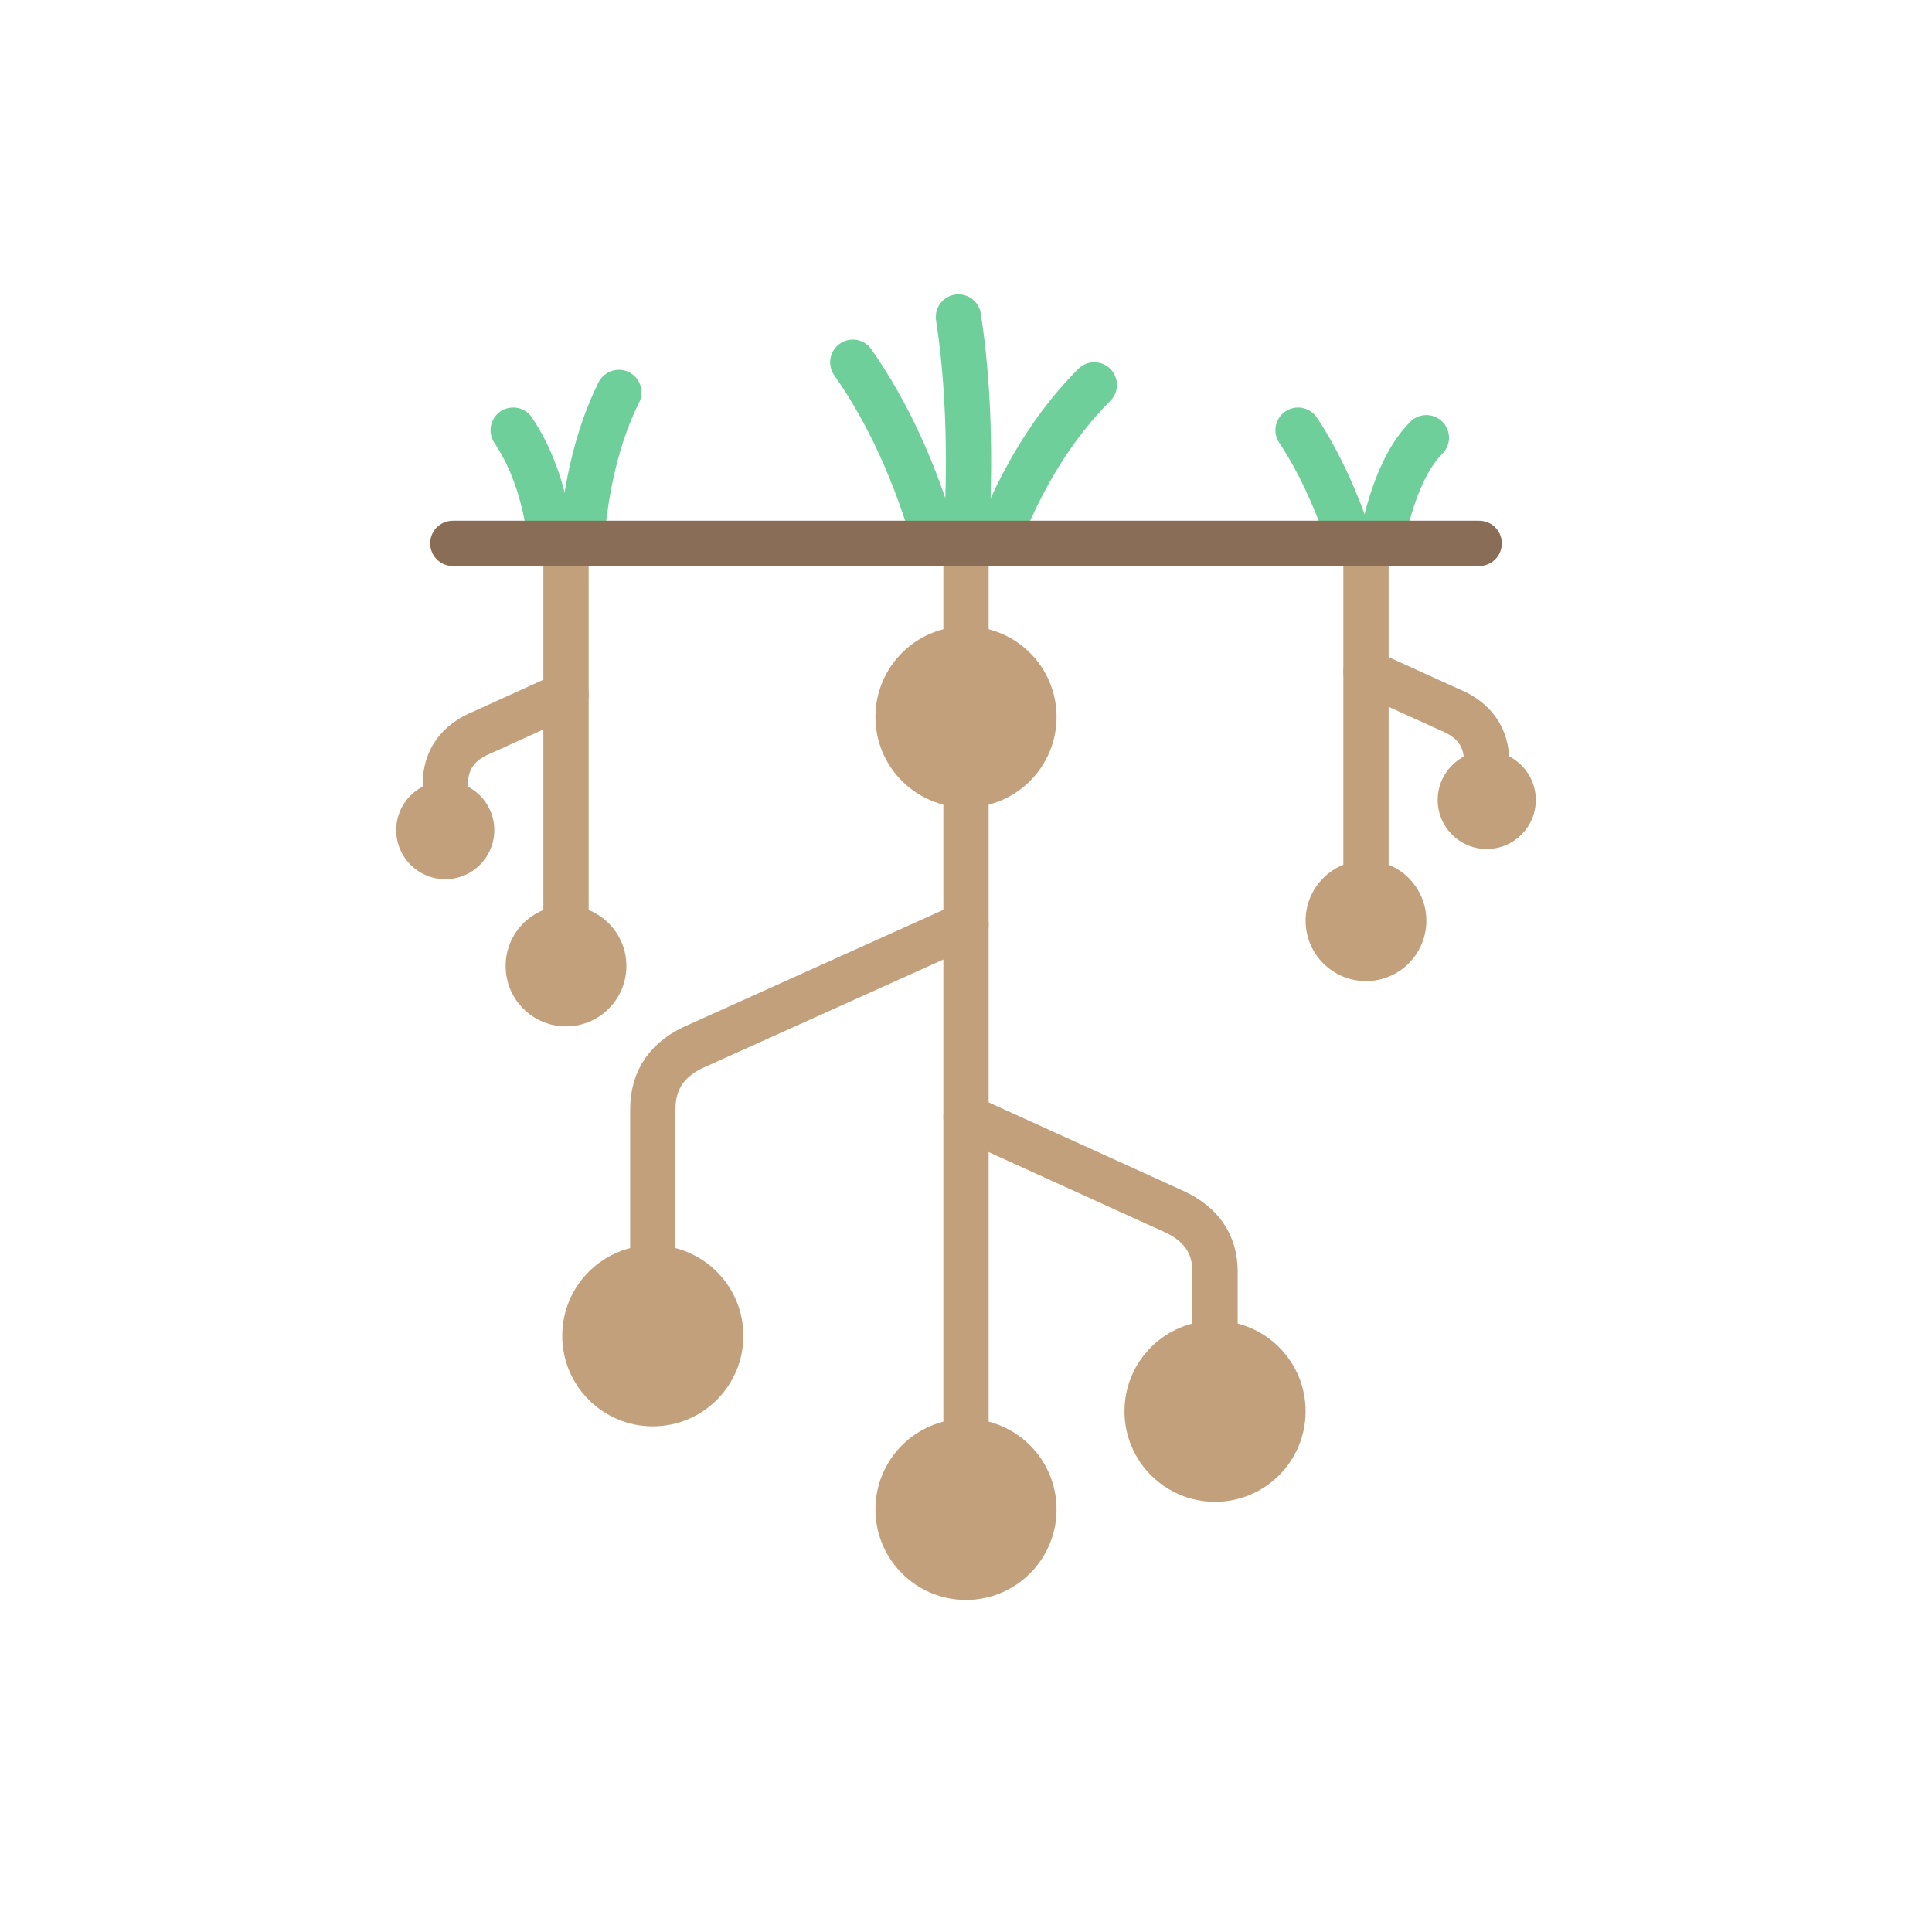
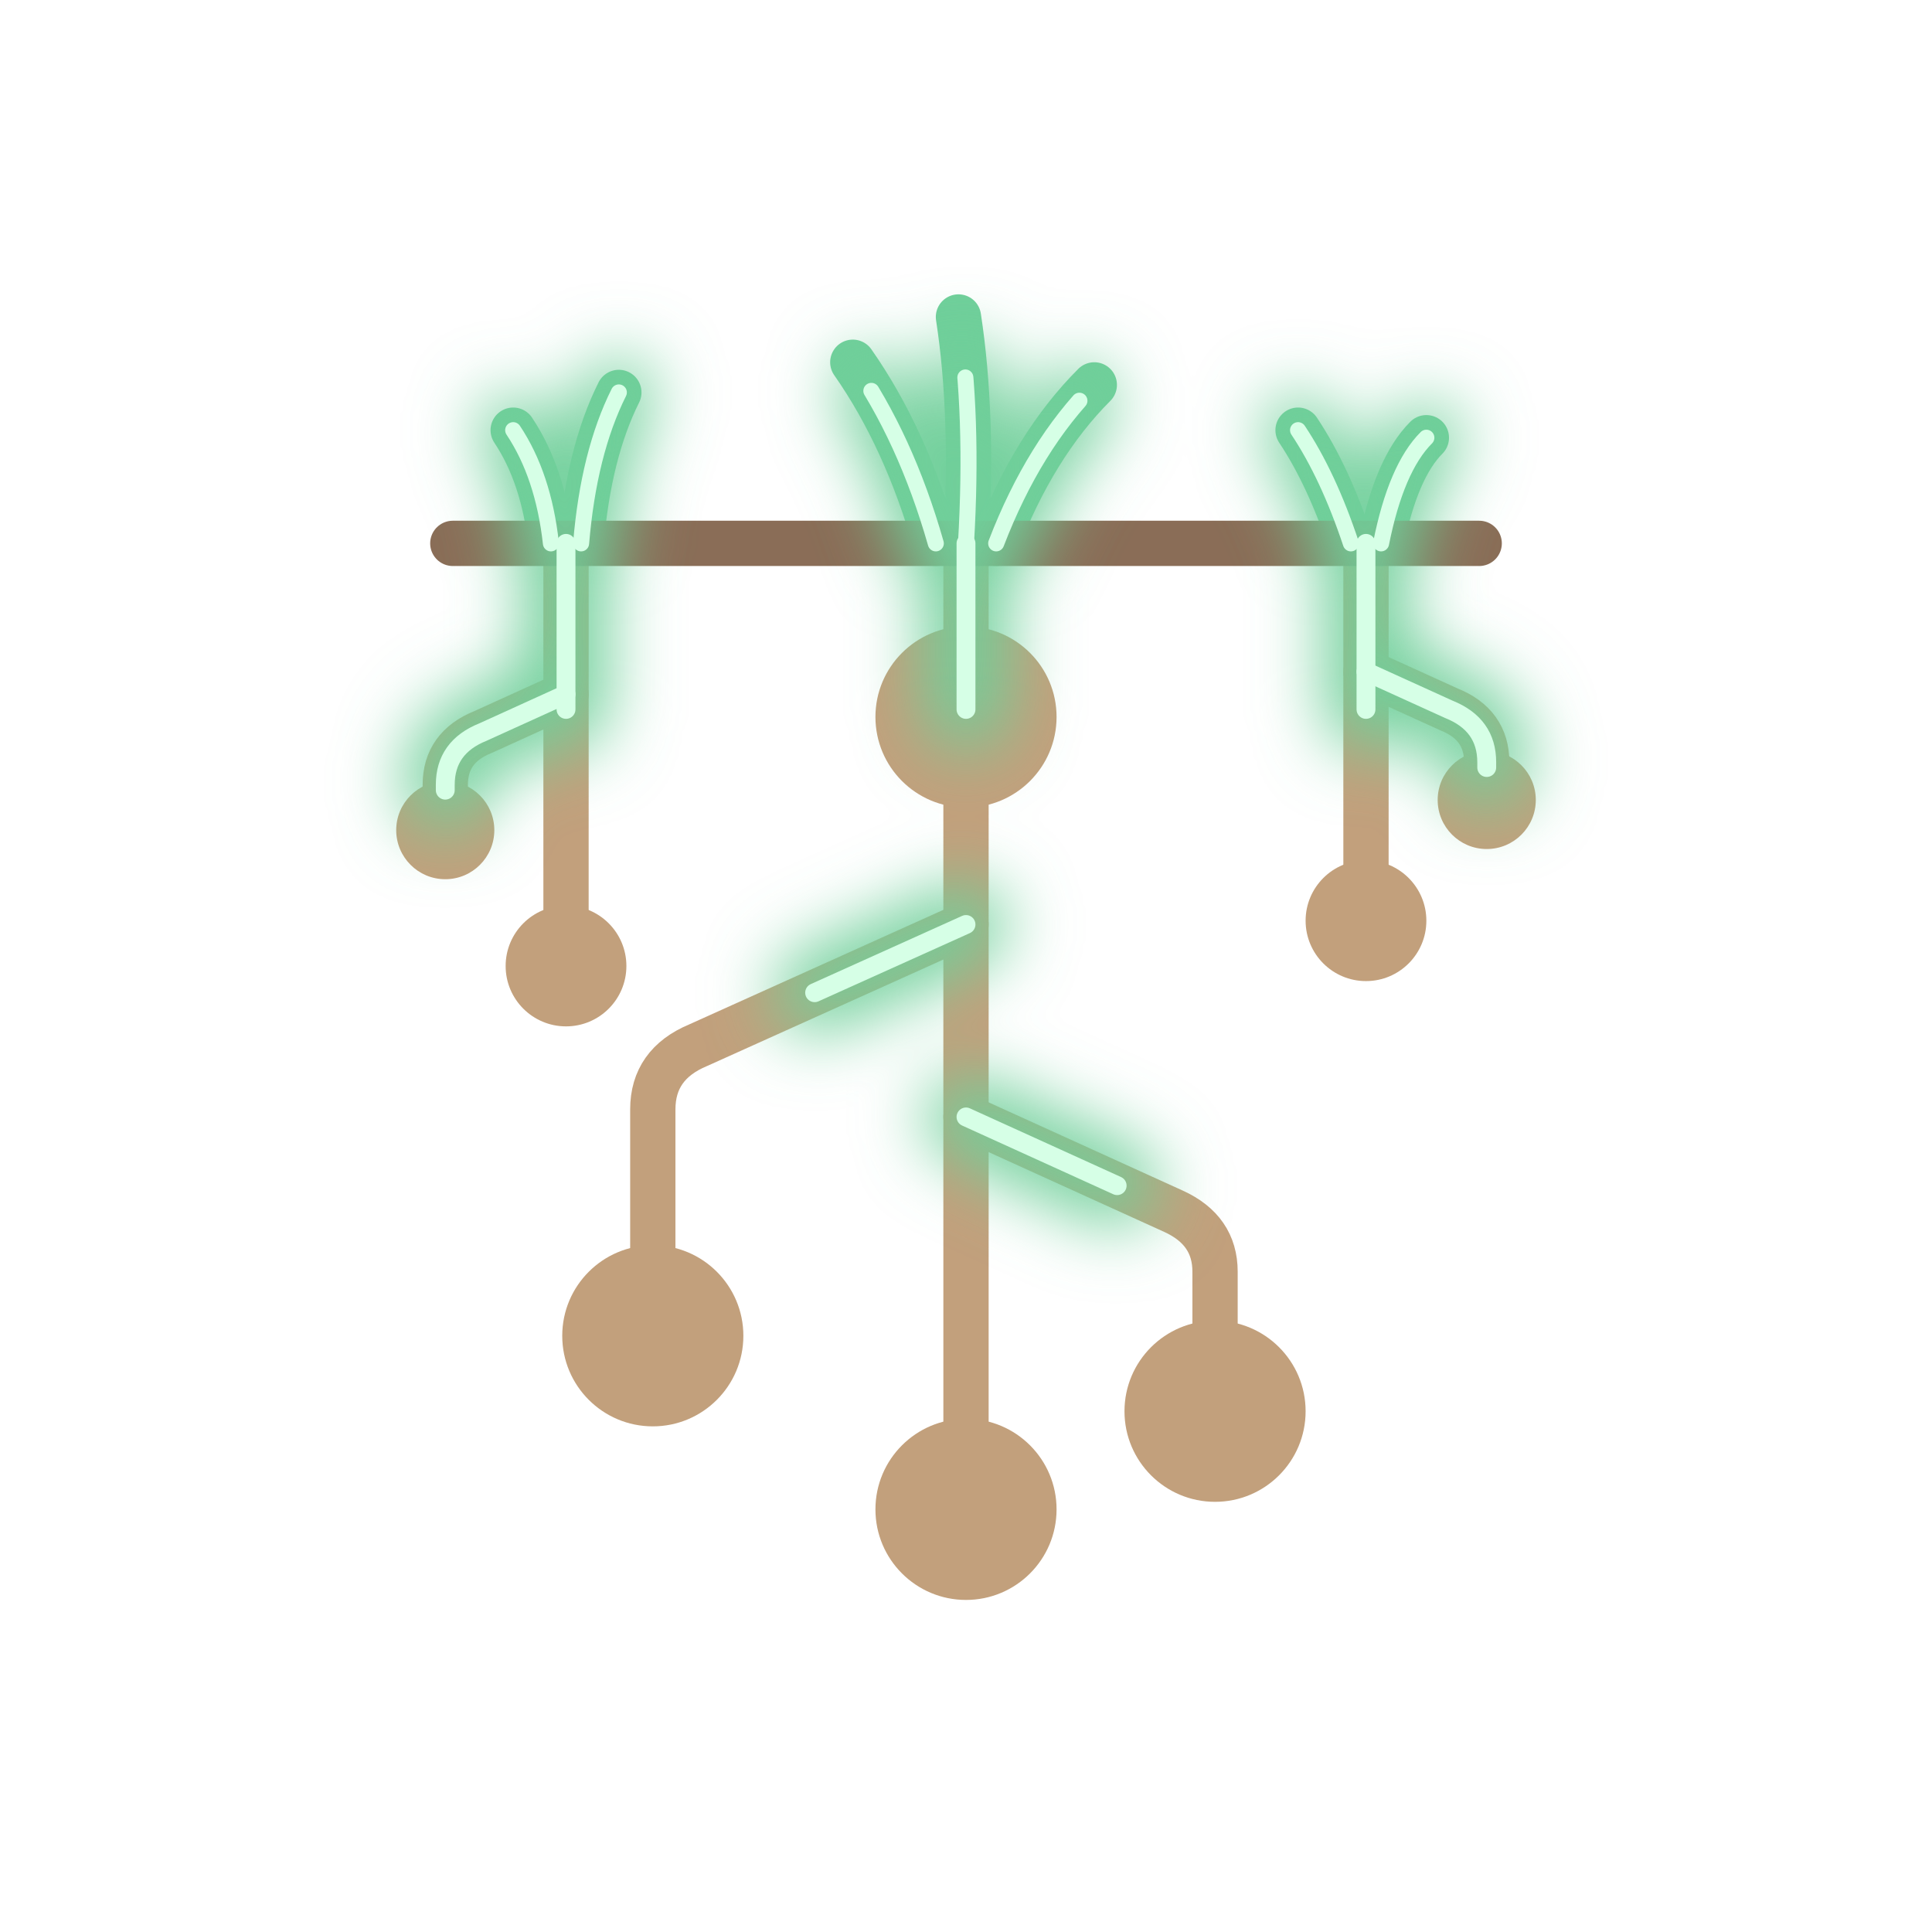
- <svg xmlns="http://www.w3.org/2000/svg" viewBox="0 0 512 512" width="512" height="512" role="img" aria-label="wokeai mark: three clumps of grass above a ground line; below, roots drawn as a branching network, each branch ending in a node (animated)">
+ <svg xmlns="http://www.w3.org/2000/svg" viewBox="0 0 512 512" width="512" height="512" role="img" aria-label="wokeai mark: three clumps of grass above a ground line; below, roots drawn as a branching network, each branch ending in a node (animated: light runs down to the nodes, then back up to the grass)">
  <g fill="none" stroke-linecap="round" stroke-linejoin="round" stroke="#c2a07c" stroke-width="12">
    <path d="M256 144 L256 400" />
    <path d="M256 245 L185 277 Q173 282 173 294 L173 354" />
    <path d="M256 296 L311 321 Q322 326 322 337 L322 374" />
    <path d="M150 144 L150 256" />
    <path d="M150 184 L128 194 Q118 198 118 208 L118 218" />
    <path d="M362 144 L362 244" />
    <path d="M362 178 L384 188 Q394 192 394 202 L394 210" />
  </g>
  <g fill="#c2a07c">
    <circle cx="256" cy="190" r="24" />
    <circle cx="173" cy="354" r="24" />
    <circle cx="322" cy="374" r="24" />
    <circle cx="256" cy="400" r="24" />
    <circle cx="118" cy="220" r="13" />
    <circle cx="150" cy="256" r="16" />
    <circle cx="394" cy="212" r="13" />
    <circle cx="362" cy="244" r="16" />
  </g>
  <g fill="none" stroke-linecap="round" stroke-linejoin="round" stroke="#6fcf9a" stroke-width="12">
    <path d="M256 144 Q258 110 254 84" />
    <path d="M248 144 Q240 116 226 96" />
    <path d="M264 144 Q274 118 290 102" />
    <path d="M154 144 Q156 120 164 104" />
    <path d="M146 144 Q144 126 136 114" />
    <path d="M358 144 Q352 126 344 114" />
    <path d="M366 144 Q370 124 378 116" />
  </g>
  <path fill="none" stroke-linecap="round" stroke-linejoin="round" stroke="#8a6d57" stroke-width="12" d="M120 144 H392" />
+   <style>@media (prefers-reduced-motion: reduce){.light{display:none}}</style>
  <defs>
    <filter id="glow" x="-50%" y="-50%" width="200%" height="200%">
      <feGaussianBlur stdDeviation="9" />
    </filter>
  </defs>
-   <g fill="none" stroke-linecap="round" stroke-linejoin="round" filter="url(#glow)">
-     <path d="M256 144 L256 400" pathLength="256" stroke="#6fcf9a" stroke-width="22" stroke-dasharray="44 768" stroke-opacity="0" />
-     <path d="M256 245 L185 277 Q173 282 173 294 L173 354" pathLength="162.88" stroke="#6fcf9a" stroke-width="22" stroke-dasharray="44 488.64" stroke-opacity="0" />
-     <path d="M256 296 L311 321 Q322 326 322 337 L322 374" pathLength="120.5" stroke="#6fcf9a" stroke-width="22" stroke-dasharray="44 361.5" stroke-opacity="0" />
-     <path d="M150 144 L150 256" pathLength="112" stroke="#6fcf9a" stroke-width="22" stroke-dasharray="44 336" stroke-opacity="0" />
-     <path d="M150 184 L128 194 Q118 198 118 208 L118 218" pathLength="54.94" stroke="#6fcf9a" stroke-width="22" stroke-dasharray="44 164.82" stroke-opacity="0" />
-     <path d="M362 144 L362 244" pathLength="100" stroke="#6fcf9a" stroke-width="22" stroke-dasharray="44 300" stroke-opacity="0" />
-     <path d="M362 178 L384 188 Q394 192 394 202 L394 210" pathLength="52.94" stroke="#6fcf9a" stroke-width="22" stroke-dasharray="44 158.82" stroke-opacity="0" />
-     <path d="M256 144 Q258 110 254 84" pathLength="60.36" stroke="#6fcf9a" stroke-width="18.7" stroke-dasharray="44 181.08" stroke-opacity="0" />
-     <path d="M248 144 Q240 116 226 96" pathLength="53.53" stroke="#6fcf9a" stroke-width="18.7" stroke-dasharray="44 160.59" stroke-opacity="0" />
-     <path d="M264 144 Q274 118 290 102" pathLength="50.48" stroke="#6fcf9a" stroke-width="18.7" stroke-dasharray="44 151.44" stroke-opacity="0" />
-     <path d="M154 144 Q156 120 164 104" pathLength="41.97" stroke="#6fcf9a" stroke-width="18.7" stroke-dasharray="44 125.91" stroke-opacity="0" />
-     <path d="M146 144 Q144 126 136 114" pathLength="32.53" stroke="#6fcf9a" stroke-width="18.7" stroke-dasharray="44 97.59" stroke-opacity="0" />
-     <path d="M358 144 Q352 126 344 114" pathLength="33.4" stroke="#6fcf9a" stroke-width="18.7" stroke-dasharray="44 100.2" stroke-opacity="0" />
-     <path d="M366 144 Q370 124 378 116" pathLength="31.71" stroke="#6fcf9a" stroke-width="18.7" stroke-dasharray="44 95.13" stroke-opacity="0" />
-     <circle cx="256" cy="190" r="40.8" fill="#6fcf9a" fill-opacity="0" />
-     <circle cx="173" cy="354" r="40.8" fill="#6fcf9a" fill-opacity="0" />
-     <circle cx="322" cy="374" r="40.8" fill="#6fcf9a" fill-opacity="0" />
-     <circle cx="256" cy="400" r="40.8" fill="#6fcf9a" fill-opacity="0" />
-     <circle cx="118" cy="220" r="22.1" fill="#6fcf9a" fill-opacity="0" />
-     <circle cx="150" cy="256" r="27.2" fill="#6fcf9a" fill-opacity="0" />
-     <circle cx="394" cy="212" r="22.1" fill="#6fcf9a" fill-opacity="0" />
-     <circle cx="362" cy="244" r="27.2" fill="#6fcf9a" fill-opacity="0" />
-     <circle cx="254" cy="84" r="15.3" fill="#6fcf9a" fill-opacity="0" />
-     <circle cx="226" cy="96" r="15.3" fill="#6fcf9a" fill-opacity="0" />
-     <circle cx="290" cy="102" r="15.3" fill="#6fcf9a" fill-opacity="0" />
-     <circle cx="164" cy="104" r="15.3" fill="#6fcf9a" fill-opacity="0" />
-     <circle cx="136" cy="114" r="15.3" fill="#6fcf9a" fill-opacity="0" />
-     <circle cx="344" cy="114" r="15.3" fill="#6fcf9a" fill-opacity="0" />
-     <circle cx="378" cy="116" r="15.3" fill="#6fcf9a" fill-opacity="0" />
-   </g>
-   <g fill="none" stroke-linecap="round" stroke-linejoin="round">
-     <path d="M256 144 L256 400" pathLength="256" stroke="#d6ffe6" stroke-width="5" stroke-dasharray="44 768" stroke-opacity="0" />
-     <path d="M256 245 L185 277 Q173 282 173 294 L173 354" pathLength="162.88" stroke="#d6ffe6" stroke-width="5" stroke-dasharray="44 488.64" stroke-opacity="0" />
-     <path d="M256 296 L311 321 Q322 326 322 337 L322 374" pathLength="120.5" stroke="#d6ffe6" stroke-width="5" stroke-dasharray="44 361.5" stroke-opacity="0" />
-     <path d="M150 144 L150 256" pathLength="112" stroke="#d6ffe6" stroke-width="5" stroke-dasharray="44 336" stroke-opacity="0" />
-     <path d="M150 184 L128 194 Q118 198 118 208 L118 218" pathLength="54.94" stroke="#d6ffe6" stroke-width="5" stroke-dasharray="44 164.82" stroke-opacity="0" />
-     <path d="M362 144 L362 244" pathLength="100" stroke="#d6ffe6" stroke-width="5" stroke-dasharray="44 300" stroke-opacity="0" />
-     <path d="M362 178 L384 188 Q394 192 394 202 L394 210" pathLength="52.94" stroke="#d6ffe6" stroke-width="5" stroke-dasharray="44 158.82" stroke-opacity="0" />
-     <path d="M256 144 Q258 110 254 84" pathLength="60.36" stroke="#d6ffe6" stroke-width="4.25" stroke-dasharray="44 181.08" stroke-opacity="0" />
-     <path d="M248 144 Q240 116 226 96" pathLength="53.53" stroke="#d6ffe6" stroke-width="4.25" stroke-dasharray="44 160.59" stroke-opacity="0" />
-     <path d="M264 144 Q274 118 290 102" pathLength="50.48" stroke="#d6ffe6" stroke-width="4.25" stroke-dasharray="44 151.44" stroke-opacity="0" />
-     <path d="M154 144 Q156 120 164 104" pathLength="41.97" stroke="#d6ffe6" stroke-width="4.25" stroke-dasharray="44 125.91" stroke-opacity="0" />
-     <path d="M146 144 Q144 126 136 114" pathLength="32.53" stroke="#d6ffe6" stroke-width="4.25" stroke-dasharray="44 97.59" stroke-opacity="0" />
-     <path d="M358 144 Q352 126 344 114" pathLength="33.4" stroke="#d6ffe6" stroke-width="4.25" stroke-dasharray="44 100.2" stroke-opacity="0" />
-     <path d="M366 144 Q370 124 378 116" pathLength="31.71" stroke="#d6ffe6" stroke-width="4.25" stroke-dasharray="44 95.13" stroke-opacity="0" />
-     <circle cx="256" cy="190" r="13.2" fill="#d6ffe6" fill-opacity="0" />
-     <circle cx="173" cy="354" r="13.2" fill="#d6ffe6" fill-opacity="0" />
-     <circle cx="322" cy="374" r="13.2" fill="#d6ffe6" fill-opacity="0" />
-     <circle cx="256" cy="400" r="13.2" fill="#d6ffe6" fill-opacity="0" />
-     <circle cx="118" cy="220" r="7.15" fill="#d6ffe6" fill-opacity="0" />
-     <circle cx="150" cy="256" r="8.8" fill="#d6ffe6" fill-opacity="0" />
-     <circle cx="394" cy="212" r="7.15" fill="#d6ffe6" fill-opacity="0" />
-     <circle cx="362" cy="244" r="8.8" fill="#d6ffe6" fill-opacity="0" />
-     <circle cx="254" cy="84" r="4.95" fill="#d6ffe6" fill-opacity="0" />
-     <circle cx="226" cy="96" r="4.95" fill="#d6ffe6" fill-opacity="0" />
-     <circle cx="290" cy="102" r="4.95" fill="#d6ffe6" fill-opacity="0" />
-     <circle cx="164" cy="104" r="4.95" fill="#d6ffe6" fill-opacity="0" />
-     <circle cx="136" cy="114" r="4.95" fill="#d6ffe6" fill-opacity="0" />
-     <circle cx="344" cy="114" r="4.95" fill="#d6ffe6" fill-opacity="0" />
-     <circle cx="378" cy="116" r="4.95" fill="#d6ffe6" fill-opacity="0" />
+   <g fill="none" stroke-linecap="round" stroke-linejoin="round" class="light" filter="url(#glow)">
+     <path d="M256 144 L256 400" pathLength="256" stroke="#6fcf9a" stroke-width="22" stroke-dasharray="44 768" stroke-opacity="1">
+       <animate attributeName="stroke-dashoffset" values="46;46;-258;-258;46;46" keyTimes="0;0.041;0.175;0.257;0.391;1" dur="7s" repeatCount="indefinite" calcMode="linear" />
+     </path>
+     <path d="M256 245 L185 277 Q173 282 173 294 L173 354" pathLength="162.88" stroke="#6fcf9a" stroke-width="22" stroke-dasharray="44 488.64" stroke-opacity="1">
+       <animate attributeName="stroke-dashoffset" values="46;46;-164.88;-164.88;46;46" keyTimes="0;0.086;0.179;0.254;0.346;1" dur="7s" repeatCount="indefinite" calcMode="linear" />
+     </path>
+     <path d="M256 296 L311 321 Q322 326 322 337 L322 374" pathLength="120.5" stroke="#6fcf9a" stroke-width="22" stroke-dasharray="44 361.5" stroke-opacity="1">
+       <animate attributeName="stroke-dashoffset" values="46;46;-122.5;-122.5;46;46" keyTimes="0;0.109;0.182;0.25;0.323;1" dur="7s" repeatCount="indefinite" calcMode="linear" />
+     </path>
+     <path d="M150 144 L150 256" pathLength="112" stroke="#6fcf9a" stroke-width="22" stroke-dasharray="44 336" stroke-opacity="1">
+       <animate attributeName="stroke-dashoffset" values="46;46;-114;-114;46;46" keyTimes="0;0.041;0.111;0.322;0.391;1" dur="7s" repeatCount="indefinite" calcMode="linear" />
+     </path>
+     <path d="M150 184 L128 194 Q118 198 118 208 L118 218" pathLength="54.94" stroke="#6fcf9a" stroke-width="22" stroke-dasharray="44 164.82" stroke-opacity="1">
+       <animate attributeName="stroke-dashoffset" values="46;46;-56.94;-56.94;46;46" keyTimes="0;0.059;0.103;0.329;0.373;1" dur="7s" repeatCount="indefinite" calcMode="linear" />
+     </path>
+     <path d="M362 144 L362 244" pathLength="100" stroke="#6fcf9a" stroke-width="22" stroke-dasharray="44 300" stroke-opacity="1">
+       <animate attributeName="stroke-dashoffset" values="46;46;-102;-102;46;46" keyTimes="0;0.041;0.105;0.327;0.391;1" dur="7s" repeatCount="indefinite" calcMode="linear" />
+     </path>
+     <path d="M362 178 L384 188 Q394 192 394 202 L394 210" pathLength="52.94" stroke="#6fcf9a" stroke-width="22" stroke-dasharray="44 158.82" stroke-opacity="1">
+       <animate attributeName="stroke-dashoffset" values="46;46;-54.94;-54.94;46;46" keyTimes="0;0.056;0.1;0.333;0.376;1" dur="7s" repeatCount="indefinite" calcMode="linear" />
+     </path>
+     <path d="M256 144 Q258 110 254 84" pathLength="60.36" stroke="#6fcf9a" stroke-width="18.7" stroke-dasharray="44 181.08" stroke-opacity="1">
+       <animate attributeName="stroke-dashoffset" values="-62.36;-62.36;46;46;-62.36;-62.36" keyTimes="0;0.014;0.061;0.372;0.418;1" dur="7s" repeatCount="indefinite" calcMode="linear" />
+     </path>
+     <path d="M248 144 Q240 116 226 96" pathLength="53.53" stroke="#6fcf9a" stroke-width="18.7" stroke-dasharray="44 160.59" stroke-opacity="1">
+       <animate attributeName="stroke-dashoffset" values="-55.53;-55.53;46;46;-55.53;-55.53" keyTimes="0;0.017;0.061;0.372;0.415;1" dur="7s" repeatCount="indefinite" calcMode="linear" />
+     </path>
+     <path d="M264 144 Q274 118 290 102" pathLength="50.48" stroke="#6fcf9a" stroke-width="18.7" stroke-dasharray="44 151.44" stroke-opacity="1">
+       <animate attributeName="stroke-dashoffset" values="-52.48;-52.48;46;46;-52.48;-52.48" keyTimes="0;0.019;0.061;0.372;0.414;1" dur="7s" repeatCount="indefinite" calcMode="linear" />
+     </path>
+     <path d="M154 144 Q156 120 164 104" pathLength="41.97" stroke="#6fcf9a" stroke-width="18.7" stroke-dasharray="44 125.91" stroke-opacity="1">
+       <animate attributeName="stroke-dashoffset" values="-43.97;-43.97;46;46;-43.97;-43.97" keyTimes="0;0.022;0.061;0.372;0.41;1" dur="7s" repeatCount="indefinite" calcMode="linear" />
+     </path>
+     <path d="M146 144 Q144 126 136 114" pathLength="32.53" stroke="#6fcf9a" stroke-width="18.7" stroke-dasharray="44 97.59" stroke-opacity="1">
+       <animate attributeName="stroke-dashoffset" values="-34.53;-34.53;46;46;-34.53;-34.53" keyTimes="0;0.027;0.061;0.372;0.406;1" dur="7s" repeatCount="indefinite" calcMode="linear" />
+     </path>
+     <path d="M358 144 Q352 126 344 114" pathLength="33.4" stroke="#6fcf9a" stroke-width="18.7" stroke-dasharray="44 100.2" stroke-opacity="1">
+       <animate attributeName="stroke-dashoffset" values="-35.4;-35.4;46;46;-35.4;-35.4" keyTimes="0;0.026;0.061;0.372;0.406;1" dur="7s" repeatCount="indefinite" calcMode="linear" />
+     </path>
+     <path d="M366 144 Q370 124 378 116" pathLength="31.71" stroke="#6fcf9a" stroke-width="18.7" stroke-dasharray="44 95.13" stroke-opacity="1">
+       <animate attributeName="stroke-dashoffset" values="-33.71;-33.71;46;46;-33.71;-33.71" keyTimes="0;0.027;0.061;0.372;0.406;1" dur="7s" repeatCount="indefinite" calcMode="linear" />
+     </path>
+     <circle cx="256" cy="190" r="40.8" fill="#6fcf9a" fill-opacity="0">
+       <animate attributeName="fill-opacity" values="0;0;0.9;0;0;0.9;0;0" keyTimes="0;0.062;0.07;0.128;0.351;0.36;0.417;1" dur="7s" repeatCount="indefinite" calcMode="linear" />
+     </circle>
+     <circle cx="173" cy="354" r="40.8" fill="#6fcf9a" fill-opacity="0">
+       <animate attributeName="fill-opacity" values="0;0;0.9;0;0;0.9;0;0" keyTimes="0;0.159;0.168;0.225;0.254;0.262;0.32;1" dur="7s" repeatCount="indefinite" calcMode="linear" />
+     </circle>
+     <circle cx="322" cy="374" r="40.8" fill="#6fcf9a" fill-opacity="0">
+       <animate attributeName="fill-opacity" values="0;0;0.9;0;0;0.9;0;0" keyTimes="0;0.163;0.172;0.229;0.25;0.259;0.316;1" dur="7s" repeatCount="indefinite" calcMode="linear" />
+     </circle>
+     <circle cx="256" cy="400" r="40.8" fill="#6fcf9a" fill-opacity="0">
+       <animate attributeName="fill-opacity" values="0;0;0.9;0;0;0.9;0;0" keyTimes="0;0.155;0.164;0.221;0.257;0.266;0.323;1" dur="7s" repeatCount="indefinite" calcMode="linear" />
+     </circle>
+     <circle cx="118" cy="220" r="22.1" fill="#6fcf9a" fill-opacity="0">
+       <animate attributeName="fill-opacity" values="0;0;0.9;0;0;0.9;0;0" keyTimes="0;0.084;0.092;0.149;0.329;0.338;0.395;1" dur="7s" repeatCount="indefinite" calcMode="linear" />
+     </circle>
+     <circle cx="150" cy="256" r="27.2" fill="#6fcf9a" fill-opacity="0">
+       <animate attributeName="fill-opacity" values="0;0;0.9;0;0;0.9;0;0" keyTimes="0;0.091;0.1;0.157;0.322;0.33;0.387;1" dur="7s" repeatCount="indefinite" calcMode="linear" />
+     </circle>
+     <circle cx="394" cy="212" r="22.1" fill="#6fcf9a" fill-opacity="0">
+       <animate attributeName="fill-opacity" values="0;0;0.9;0;0;0.9;0;0" keyTimes="0;0.08;0.089;0.146;0.333;0.341;0.399;1" dur="7s" repeatCount="indefinite" calcMode="linear" />
+     </circle>
+     <circle cx="362" cy="244" r="27.2" fill="#6fcf9a" fill-opacity="0">
+       <animate attributeName="fill-opacity" values="0;0;0.9;0;0;0.9;0;0" keyTimes="0;0.086;0.094;0.152;0.327;0.336;0.393;1" dur="7s" repeatCount="indefinite" calcMode="linear" />
+     </circle>
+     <circle cx="254" cy="84" r="15.3" fill="#6fcf9a" fill-opacity="0">
+       <animate attributeName="fill-opacity" values="0;0;0.9;0;0" keyTimes="0;0.399;0.407;0.464;1" dur="7s" repeatCount="indefinite" calcMode="linear" />
+     </circle>
+     <circle cx="226" cy="96" r="15.3" fill="#6fcf9a" fill-opacity="0">
+       <animate attributeName="fill-opacity" values="0;0;0.9;0;0" keyTimes="0;0.396;0.404;0.461;1" dur="7s" repeatCount="indefinite" calcMode="linear" />
+     </circle>
+     <circle cx="290" cy="102" r="15.3" fill="#6fcf9a" fill-opacity="0">
+       <animate attributeName="fill-opacity" values="0;0;0.9;0;0" keyTimes="0;0.394;0.403;0.46;1" dur="7s" repeatCount="indefinite" calcMode="linear" />
+     </circle>
+     <circle cx="164" cy="104" r="15.3" fill="#6fcf9a" fill-opacity="0">
+       <animate attributeName="fill-opacity" values="0;0;0.9;0;0" keyTimes="0;0.39;0.399;0.456;1" dur="7s" repeatCount="indefinite" calcMode="linear" />
+     </circle>
+     <circle cx="136" cy="114" r="15.3" fill="#6fcf9a" fill-opacity="0">
+       <animate attributeName="fill-opacity" values="0;0;0.9;0;0" keyTimes="0;0.386;0.395;0.452;1" dur="7s" repeatCount="indefinite" calcMode="linear" />
+     </circle>
+     <circle cx="344" cy="114" r="15.3" fill="#6fcf9a" fill-opacity="0">
+       <animate attributeName="fill-opacity" values="0;0;0.9;0;0" keyTimes="0;0.387;0.395;0.452;1" dur="7s" repeatCount="indefinite" calcMode="linear" />
+     </circle>
+     <circle cx="378" cy="116" r="15.3" fill="#6fcf9a" fill-opacity="0">
+       <animate attributeName="fill-opacity" values="0;0;0.9;0;0" keyTimes="0;0.386;0.394;0.452;1" dur="7s" repeatCount="indefinite" calcMode="linear" />
+     </circle>
+   </g>
+   <g class="light" fill="none" stroke-linecap="round" stroke-linejoin="round">
+     <path d="M256 144 L256 400" pathLength="256" stroke="#d6ffe6" stroke-width="5" stroke-dasharray="44 768" stroke-opacity="1">
+       <animate attributeName="stroke-dashoffset" values="46;46;-258;-258;46;46" keyTimes="0;0.041;0.175;0.257;0.391;1" dur="7s" repeatCount="indefinite" calcMode="linear" />
+     </path>
+     <path d="M256 245 L185 277 Q173 282 173 294 L173 354" pathLength="162.88" stroke="#d6ffe6" stroke-width="5" stroke-dasharray="44 488.64" stroke-opacity="1">
+       <animate attributeName="stroke-dashoffset" values="46;46;-164.88;-164.88;46;46" keyTimes="0;0.086;0.179;0.254;0.346;1" dur="7s" repeatCount="indefinite" calcMode="linear" />
+     </path>
+     <path d="M256 296 L311 321 Q322 326 322 337 L322 374" pathLength="120.5" stroke="#d6ffe6" stroke-width="5" stroke-dasharray="44 361.5" stroke-opacity="1">
+       <animate attributeName="stroke-dashoffset" values="46;46;-122.5;-122.5;46;46" keyTimes="0;0.109;0.182;0.25;0.323;1" dur="7s" repeatCount="indefinite" calcMode="linear" />
+     </path>
+     <path d="M150 144 L150 256" pathLength="112" stroke="#d6ffe6" stroke-width="5" stroke-dasharray="44 336" stroke-opacity="1">
+       <animate attributeName="stroke-dashoffset" values="46;46;-114;-114;46;46" keyTimes="0;0.041;0.111;0.322;0.391;1" dur="7s" repeatCount="indefinite" calcMode="linear" />
+     </path>
+     <path d="M150 184 L128 194 Q118 198 118 208 L118 218" pathLength="54.94" stroke="#d6ffe6" stroke-width="5" stroke-dasharray="44 164.82" stroke-opacity="1">
+       <animate attributeName="stroke-dashoffset" values="46;46;-56.94;-56.94;46;46" keyTimes="0;0.059;0.103;0.329;0.373;1" dur="7s" repeatCount="indefinite" calcMode="linear" />
+     </path>
+     <path d="M362 144 L362 244" pathLength="100" stroke="#d6ffe6" stroke-width="5" stroke-dasharray="44 300" stroke-opacity="1">
+       <animate attributeName="stroke-dashoffset" values="46;46;-102;-102;46;46" keyTimes="0;0.041;0.105;0.327;0.391;1" dur="7s" repeatCount="indefinite" calcMode="linear" />
+     </path>
+     <path d="M362 178 L384 188 Q394 192 394 202 L394 210" pathLength="52.94" stroke="#d6ffe6" stroke-width="5" stroke-dasharray="44 158.82" stroke-opacity="1">
+       <animate attributeName="stroke-dashoffset" values="46;46;-54.94;-54.94;46;46" keyTimes="0;0.056;0.1;0.333;0.376;1" dur="7s" repeatCount="indefinite" calcMode="linear" />
+     </path>
+     <path d="M256 144 Q258 110 254 84" pathLength="60.36" stroke="#d6ffe6" stroke-width="4.25" stroke-dasharray="44 181.08" stroke-opacity="1">
+       <animate attributeName="stroke-dashoffset" values="-62.36;-62.36;46;46;-62.36;-62.36" keyTimes="0;0.014;0.061;0.372;0.418;1" dur="7s" repeatCount="indefinite" calcMode="linear" />
+     </path>
+     <path d="M248 144 Q240 116 226 96" pathLength="53.53" stroke="#d6ffe6" stroke-width="4.25" stroke-dasharray="44 160.59" stroke-opacity="1">
+       <animate attributeName="stroke-dashoffset" values="-55.53;-55.53;46;46;-55.53;-55.53" keyTimes="0;0.017;0.061;0.372;0.415;1" dur="7s" repeatCount="indefinite" calcMode="linear" />
+     </path>
+     <path d="M264 144 Q274 118 290 102" pathLength="50.48" stroke="#d6ffe6" stroke-width="4.25" stroke-dasharray="44 151.44" stroke-opacity="1">
+       <animate attributeName="stroke-dashoffset" values="-52.48;-52.48;46;46;-52.48;-52.48" keyTimes="0;0.019;0.061;0.372;0.414;1" dur="7s" repeatCount="indefinite" calcMode="linear" />
+     </path>
+     <path d="M154 144 Q156 120 164 104" pathLength="41.97" stroke="#d6ffe6" stroke-width="4.25" stroke-dasharray="44 125.91" stroke-opacity="1">
+       <animate attributeName="stroke-dashoffset" values="-43.97;-43.97;46;46;-43.97;-43.97" keyTimes="0;0.022;0.061;0.372;0.41;1" dur="7s" repeatCount="indefinite" calcMode="linear" />
+     </path>
+     <path d="M146 144 Q144 126 136 114" pathLength="32.53" stroke="#d6ffe6" stroke-width="4.25" stroke-dasharray="44 97.59" stroke-opacity="1">
+       <animate attributeName="stroke-dashoffset" values="-34.53;-34.53;46;46;-34.53;-34.53" keyTimes="0;0.027;0.061;0.372;0.406;1" dur="7s" repeatCount="indefinite" calcMode="linear" />
+     </path>
+     <path d="M358 144 Q352 126 344 114" pathLength="33.4" stroke="#d6ffe6" stroke-width="4.25" stroke-dasharray="44 100.2" stroke-opacity="1">
+       <animate attributeName="stroke-dashoffset" values="-35.4;-35.4;46;46;-35.4;-35.4" keyTimes="0;0.026;0.061;0.372;0.406;1" dur="7s" repeatCount="indefinite" calcMode="linear" />
+     </path>
+     <path d="M366 144 Q370 124 378 116" pathLength="31.71" stroke="#d6ffe6" stroke-width="4.25" stroke-dasharray="44 95.13" stroke-opacity="1">
+       <animate attributeName="stroke-dashoffset" values="-33.71;-33.71;46;46;-33.71;-33.71" keyTimes="0;0.027;0.061;0.372;0.406;1" dur="7s" repeatCount="indefinite" calcMode="linear" />
+     </path>
+     <circle cx="256" cy="190" r="13.2" fill="#d6ffe6" fill-opacity="0">
+       <animate attributeName="fill-opacity" values="0;0;1;0;0;1;0;0" keyTimes="0;0.062;0.07;0.128;0.351;0.36;0.417;1" dur="7s" repeatCount="indefinite" calcMode="linear" />
+     </circle>
+     <circle cx="173" cy="354" r="13.2" fill="#d6ffe6" fill-opacity="0">
+       <animate attributeName="fill-opacity" values="0;0;1;0;0;1;0;0" keyTimes="0;0.159;0.168;0.225;0.254;0.262;0.32;1" dur="7s" repeatCount="indefinite" calcMode="linear" />
+     </circle>
+     <circle cx="322" cy="374" r="13.2" fill="#d6ffe6" fill-opacity="0">
+       <animate attributeName="fill-opacity" values="0;0;1;0;0;1;0;0" keyTimes="0;0.163;0.172;0.229;0.25;0.259;0.316;1" dur="7s" repeatCount="indefinite" calcMode="linear" />
+     </circle>
+     <circle cx="256" cy="400" r="13.2" fill="#d6ffe6" fill-opacity="0">
+       <animate attributeName="fill-opacity" values="0;0;1;0;0;1;0;0" keyTimes="0;0.155;0.164;0.221;0.257;0.266;0.323;1" dur="7s" repeatCount="indefinite" calcMode="linear" />
+     </circle>
+     <circle cx="118" cy="220" r="7.15" fill="#d6ffe6" fill-opacity="0">
+       <animate attributeName="fill-opacity" values="0;0;1;0;0;1;0;0" keyTimes="0;0.084;0.092;0.149;0.329;0.338;0.395;1" dur="7s" repeatCount="indefinite" calcMode="linear" />
+     </circle>
+     <circle cx="150" cy="256" r="8.8" fill="#d6ffe6" fill-opacity="0">
+       <animate attributeName="fill-opacity" values="0;0;1;0;0;1;0;0" keyTimes="0;0.091;0.1;0.157;0.322;0.33;0.387;1" dur="7s" repeatCount="indefinite" calcMode="linear" />
+     </circle>
+     <circle cx="394" cy="212" r="7.15" fill="#d6ffe6" fill-opacity="0">
+       <animate attributeName="fill-opacity" values="0;0;1;0;0;1;0;0" keyTimes="0;0.08;0.089;0.146;0.333;0.341;0.399;1" dur="7s" repeatCount="indefinite" calcMode="linear" />
+     </circle>
+     <circle cx="362" cy="244" r="8.8" fill="#d6ffe6" fill-opacity="0">
+       <animate attributeName="fill-opacity" values="0;0;1;0;0;1;0;0" keyTimes="0;0.086;0.094;0.152;0.327;0.336;0.393;1" dur="7s" repeatCount="indefinite" calcMode="linear" />
+     </circle>
+     <circle cx="254" cy="84" r="4.95" fill="#d6ffe6" fill-opacity="0">
+       <animate attributeName="fill-opacity" values="0;0;1;0;0" keyTimes="0;0.399;0.407;0.464;1" dur="7s" repeatCount="indefinite" calcMode="linear" />
+     </circle>
+     <circle cx="226" cy="96" r="4.95" fill="#d6ffe6" fill-opacity="0">
+       <animate attributeName="fill-opacity" values="0;0;1;0;0" keyTimes="0;0.396;0.404;0.461;1" dur="7s" repeatCount="indefinite" calcMode="linear" />
+     </circle>
+     <circle cx="290" cy="102" r="4.95" fill="#d6ffe6" fill-opacity="0">
+       <animate attributeName="fill-opacity" values="0;0;1;0;0" keyTimes="0;0.394;0.403;0.46;1" dur="7s" repeatCount="indefinite" calcMode="linear" />
+     </circle>
+     <circle cx="164" cy="104" r="4.95" fill="#d6ffe6" fill-opacity="0">
+       <animate attributeName="fill-opacity" values="0;0;1;0;0" keyTimes="0;0.39;0.399;0.456;1" dur="7s" repeatCount="indefinite" calcMode="linear" />
+     </circle>
+     <circle cx="136" cy="114" r="4.95" fill="#d6ffe6" fill-opacity="0">
+       <animate attributeName="fill-opacity" values="0;0;1;0;0" keyTimes="0;0.386;0.395;0.452;1" dur="7s" repeatCount="indefinite" calcMode="linear" />
+     </circle>
+     <circle cx="344" cy="114" r="4.95" fill="#d6ffe6" fill-opacity="0">
+       <animate attributeName="fill-opacity" values="0;0;1;0;0" keyTimes="0;0.387;0.395;0.452;1" dur="7s" repeatCount="indefinite" calcMode="linear" />
+     </circle>
+     <circle cx="378" cy="116" r="4.95" fill="#d6ffe6" fill-opacity="0">
+       <animate attributeName="fill-opacity" values="0;0;1;0;0" keyTimes="0;0.386;0.394;0.452;1" dur="7s" repeatCount="indefinite" calcMode="linear" />
+     </circle>
  </g>
</svg>
